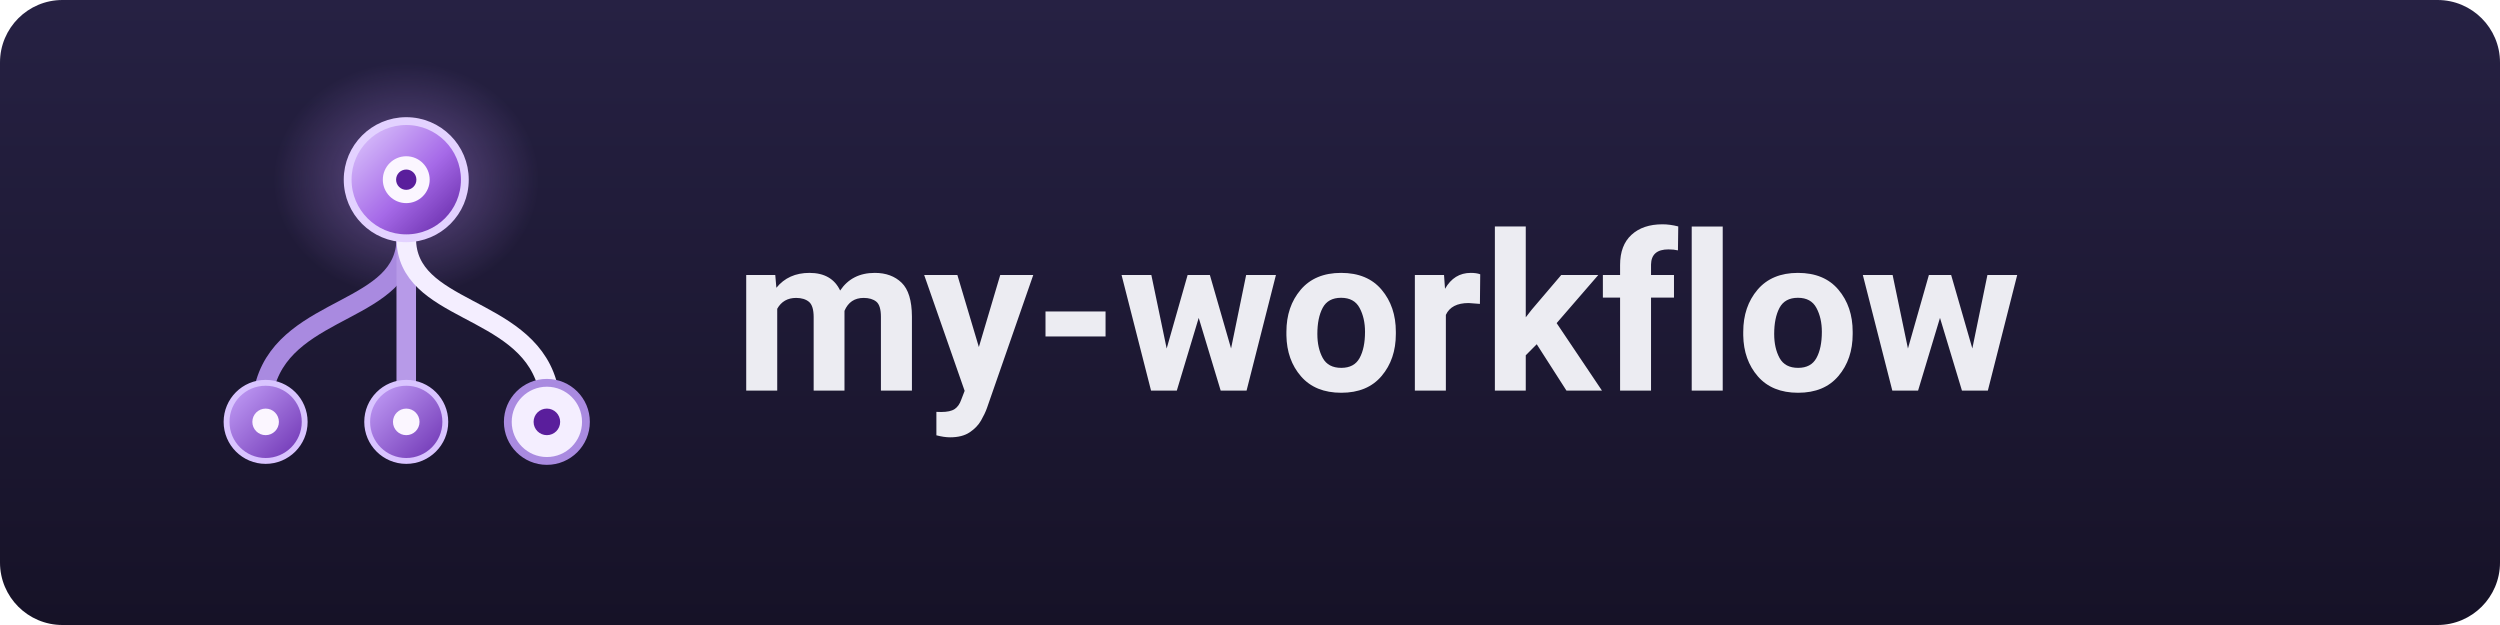
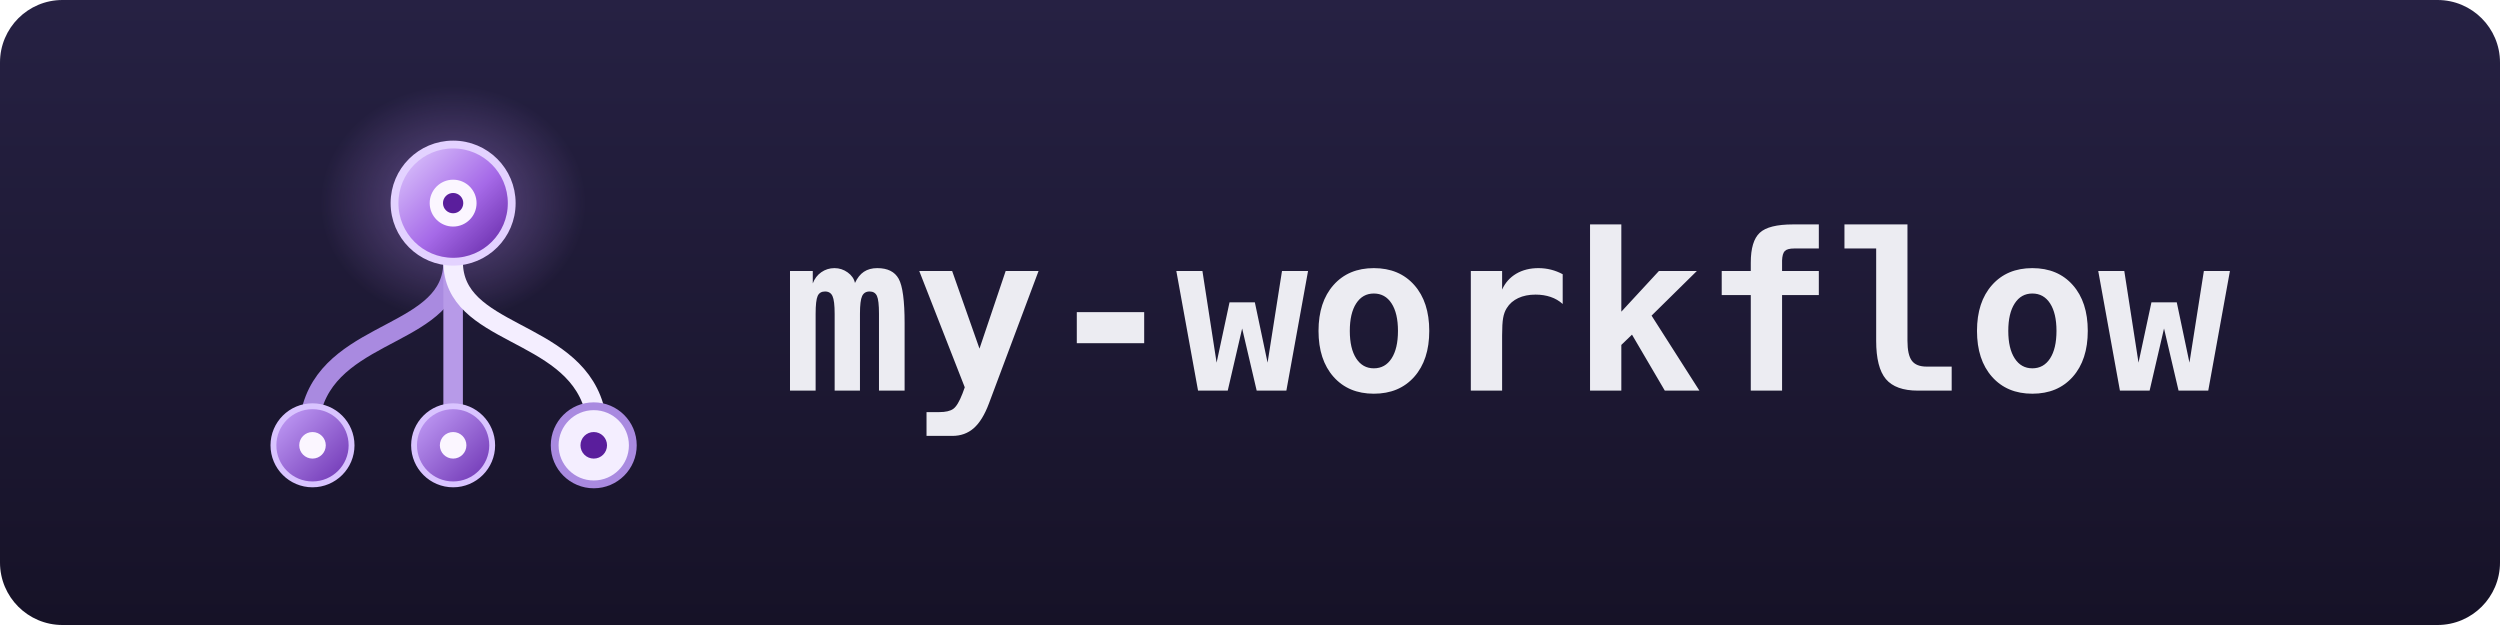
<svg xmlns="http://www.w3.org/2000/svg" viewBox="0 0 640 160" role="img" aria-labelledby="t">
  <defs>
    <linearGradient id="bg" x1="0" y1="0" x2="0" y2="1">
      <stop offset="0" stop-color="#262143" />
      <stop offset="1" stop-color="#161227" />
    </linearGradient>
    <linearGradient id="hub" x1="0" y1="0" x2="1" y2="1">
      <stop offset="0" stop-color="#e3d2ff" />
      <stop offset="0.55" stop-color="#a66ae8" />
      <stop offset="1" stop-color="#5a1e9c" />
    </linearGradient>
    <linearGradient id="child" x1="0" y1="0" x2="1" y2="1">
      <stop offset="0" stop-color="#c7a4fb" />
      <stop offset="1" stop-color="#6a2fb0" />
    </linearGradient>
    <radialGradient id="halo" cx="0.5" cy="0.5" r="0.5">
      <stop offset="0" stop-color="#b98cf0" stop-opacity="0.45" />
      <stop offset="1" stop-color="#b98cf0" stop-opacity="0" />
    </radialGradient>
  </defs>
  <rect width="640" height="160" rx="16" fill="url(#bg)" />
-   <ellipse cx="104" cy="46" rx="34" ry="30" fill="url(#halo)" />
-   <g fill="none" stroke-linecap="round">
-     <path d="M104 61 C104 80 74 78 68 98" stroke="#a98ae0" stroke-width="5" />
-     <path d="M104 61 V98" stroke="#b79ae8" stroke-width="5" />
-     <path d="M104 61 C104 80 134 78 140 98" stroke="#f4eeff" stroke-width="5" />
+   <g transform="translate(12.00 0)">
+     <g transform="translate(0 6)">
+       <ellipse cx="104" cy="46" rx="34" ry="30" fill="url(#halo)" />
+       <g fill="none" stroke-linecap="round">
+         <path d="M104 61 C104 80 74 78 68 98" stroke="#a98ae0" stroke-width="5" />
+         <path d="M104 61 V98" stroke="#b79ae8" stroke-width="5" />
+         <path d="M104 61 C104 80 134 78 140 98" stroke="#f4eeff" stroke-width="5" />
+       </g>
+       <circle cx="104" cy="46" r="15" fill="url(#hub)" stroke="#e3d2ff" stroke-width="2" />
+       <circle cx="104" cy="46" r="6" fill="#fbf6ff" />
+       <circle cx="104" cy="46" r="2.6" fill="#5a1e9c" />
+       <circle cx="68" cy="108" r="10" fill="url(#child)" stroke="#d9c4ff" stroke-width="1.5" />
+       <circle cx="68" cy="108" r="3.4" fill="#fbf6ff" />
+       <circle cx="104" cy="108" r="10" fill="url(#child)" stroke="#d9c4ff" stroke-width="1.5" />
+       <circle cx="104" cy="108" r="3.4" fill="#fbf6ff" />
+       <circle cx="140" cy="108" r="10" fill="#f4eeff" stroke="#a98ae0" stroke-width="2" />
+       <circle cx="140" cy="108" r="3.4" fill="#5a1e9c" />
+     </g>
+     <path d="M206.87 72.44Q207.77 70.50 209.16 69.57Q210.56 68.64 212.58 68.64Q216.55 68.64 218.06 71.37Q219.58 74.11 219.58 82.75V100.00H213.02V80.34Q213.02 76.92 212.50 75.77Q211.98 74.62 210.61 74.62Q209.25 74.62 208.70 75.80Q208.15 76.98 208.15 80.34V100.00H201.67V80.34Q201.67 76.98 201.12 75.80Q200.58 74.62 199.21 74.62Q197.84 74.62 197.32 75.77Q196.80 76.92 196.80 80.34V100.00H190.24V69.38H196.07V72.55Q196.75 70.74 198.25 69.69Q199.76 68.64 201.62 68.64Q203.48 68.64 205.01 69.74Q206.54 70.85 206.87 72.44ZM241.16 103.31Q239.54 107.63 237.29 109.61Q235.03 111.59 231.80 111.59H225.19V105.50H228.44Q230.90 105.50 232.05 104.66Q233.20 103.83 234.38 100.79L234.98 99.15L223.33 69.38H231.75L238.75 89.25L245.45 69.38H253.87ZM263.66 79.90H280.91V87.86H263.66ZM289.14 69.38H295.82L299.45 92.84L302.76 77.39H309.24L312.50 92.84L316.19 69.38H322.86L317.31 100.00H309.71L305.99 84.09L302.30 100.00H294.70ZM339.70 75.14Q336.83 75.14 335.19 77.67Q333.55 80.20 333.55 84.71Q333.55 89.23 335.19 91.76Q336.83 94.29 339.70 94.29Q342.60 94.29 344.24 91.76Q345.88 89.23 345.88 84.71Q345.88 80.20 344.24 77.67Q342.60 75.14 339.70 75.14ZM325.54 84.71Q325.54 77.30 329.38 72.97Q333.22 68.64 339.70 68.64Q346.21 68.64 350.05 72.97Q353.89 77.30 353.89 84.71Q353.89 92.12 350.05 96.46Q346.21 100.79 339.70 100.79Q333.22 100.79 329.38 96.46Q325.54 92.12 325.54 84.71ZM388.05 77.82Q386.73 76.62 384.97 76.02Q383.21 75.42 381.10 75.42Q378.56 75.42 376.66 76.31Q374.76 77.20 373.72 78.89Q373.06 79.93 372.80 81.41Q372.54 82.88 372.54 85.89V100.00H364.53V69.38H372.54V74.13Q373.72 71.51 376.15 70.07Q378.59 68.64 381.84 68.64Q383.48 68.64 385.05 69.03Q386.62 69.43 388.05 70.20ZM395.05 57.45H403.06V79.79L412.68 69.38H422.39L410.80 80.80L423.05 100.00H414.19L405.79 85.67L403.06 88.30V100.00H395.05ZM444.21 66.70V69.38H453.62V75.53H444.21V100.00H436.20V75.53H428.76V69.38H436.20V67.24Q436.20 61.72 438.50 59.59Q440.79 57.45 447.03 57.45H453.62V63.61H447.36Q445.55 63.61 444.91 64.26Q444.27 64.92 444.21 66.70ZM468.30 87.23V63.61H460.18V57.45H476.31V87.23Q476.31 90.84 477.43 92.34Q478.55 93.85 481.23 93.85H487.63V100.00H478.99Q473.28 100.00 470.79 97.05Q468.30 94.09 468.30 87.23ZM508.28 75.14Q505.41 75.14 503.77 77.67Q502.12 80.20 502.12 84.71Q502.12 89.23 503.77 91.76Q505.41 94.29 508.28 94.29Q511.18 94.29 512.82 91.76Q514.46 89.23 514.46 84.71Q514.46 80.20 512.82 77.67Q511.18 75.14 508.28 75.14ZM494.11 84.71Q494.11 77.30 497.96 72.97Q501.80 68.64 508.28 68.64Q514.79 68.64 518.63 72.97Q522.47 77.30 522.47 84.71Q522.47 92.12 518.63 96.46Q514.79 100.79 508.28 100.79Q501.80 100.79 497.96 96.46Q494.11 92.12 494.11 84.71ZM525.15 69.38H531.82L535.46 92.84L538.77 77.39H545.25L548.50 92.84L552.19 69.38H558.86L553.31 100.00H545.71L541.99 84.09L538.30 100.00H530.70Z" fill="#ececf2" />
  </g>
-   <circle cx="104" cy="46" r="15" fill="url(#hub)" stroke="#e3d2ff" stroke-width="2" />
-   <circle cx="104" cy="46" r="6" fill="#fbf6ff" />
-   <circle cx="104" cy="46" r="2.6" fill="#5a1e9c" />
-   <circle cx="68" cy="108" r="10" fill="url(#child)" stroke="#d9c4ff" stroke-width="1.5" />
-   <circle cx="68" cy="108" r="3.4" fill="#fbf6ff" />
-   <circle cx="104" cy="108" r="10" fill="url(#child)" stroke="#d9c4ff" stroke-width="1.5" />
-   <circle cx="104" cy="108" r="3.4" fill="#fbf6ff" />
-   <circle cx="140" cy="108" r="10" fill="#f4eeff" stroke="#a98ae0" stroke-width="2" />
-   <circle cx="140" cy="108" r="3.4" fill="#5a1e9c" />
-   <text x="188" y="100" font-family="system-ui, -apple-system, 'Segoe UI', Roboto, sans-serif" font-size="56" font-weight="650" fill="#ececf2">my-workflow</text>
</svg>
